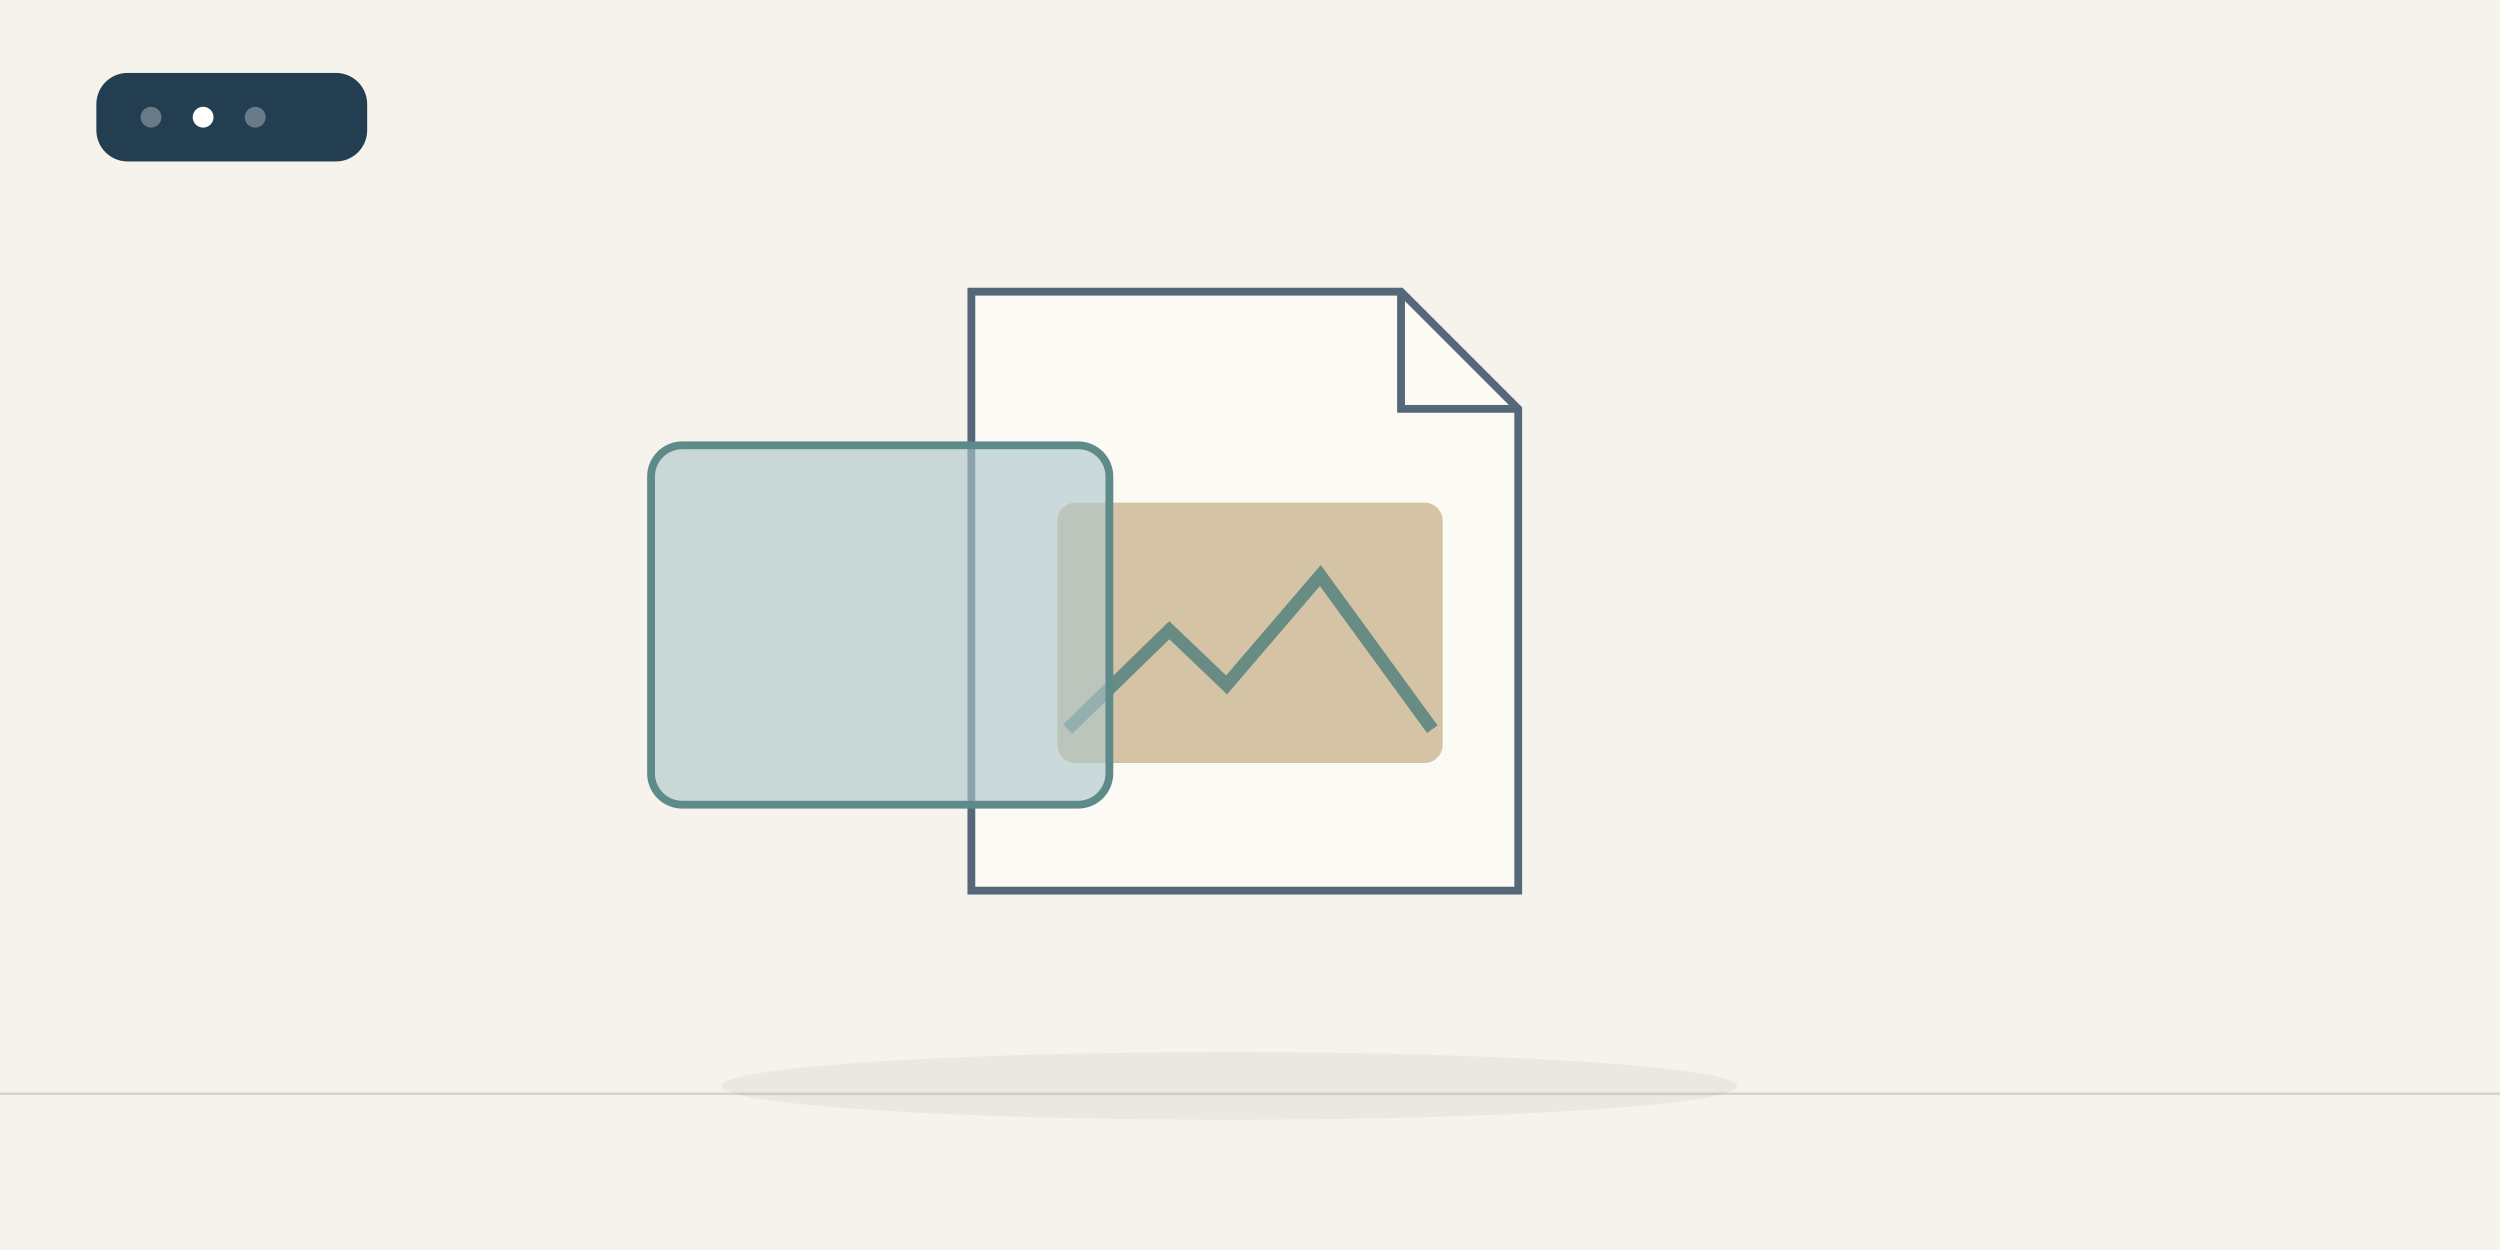
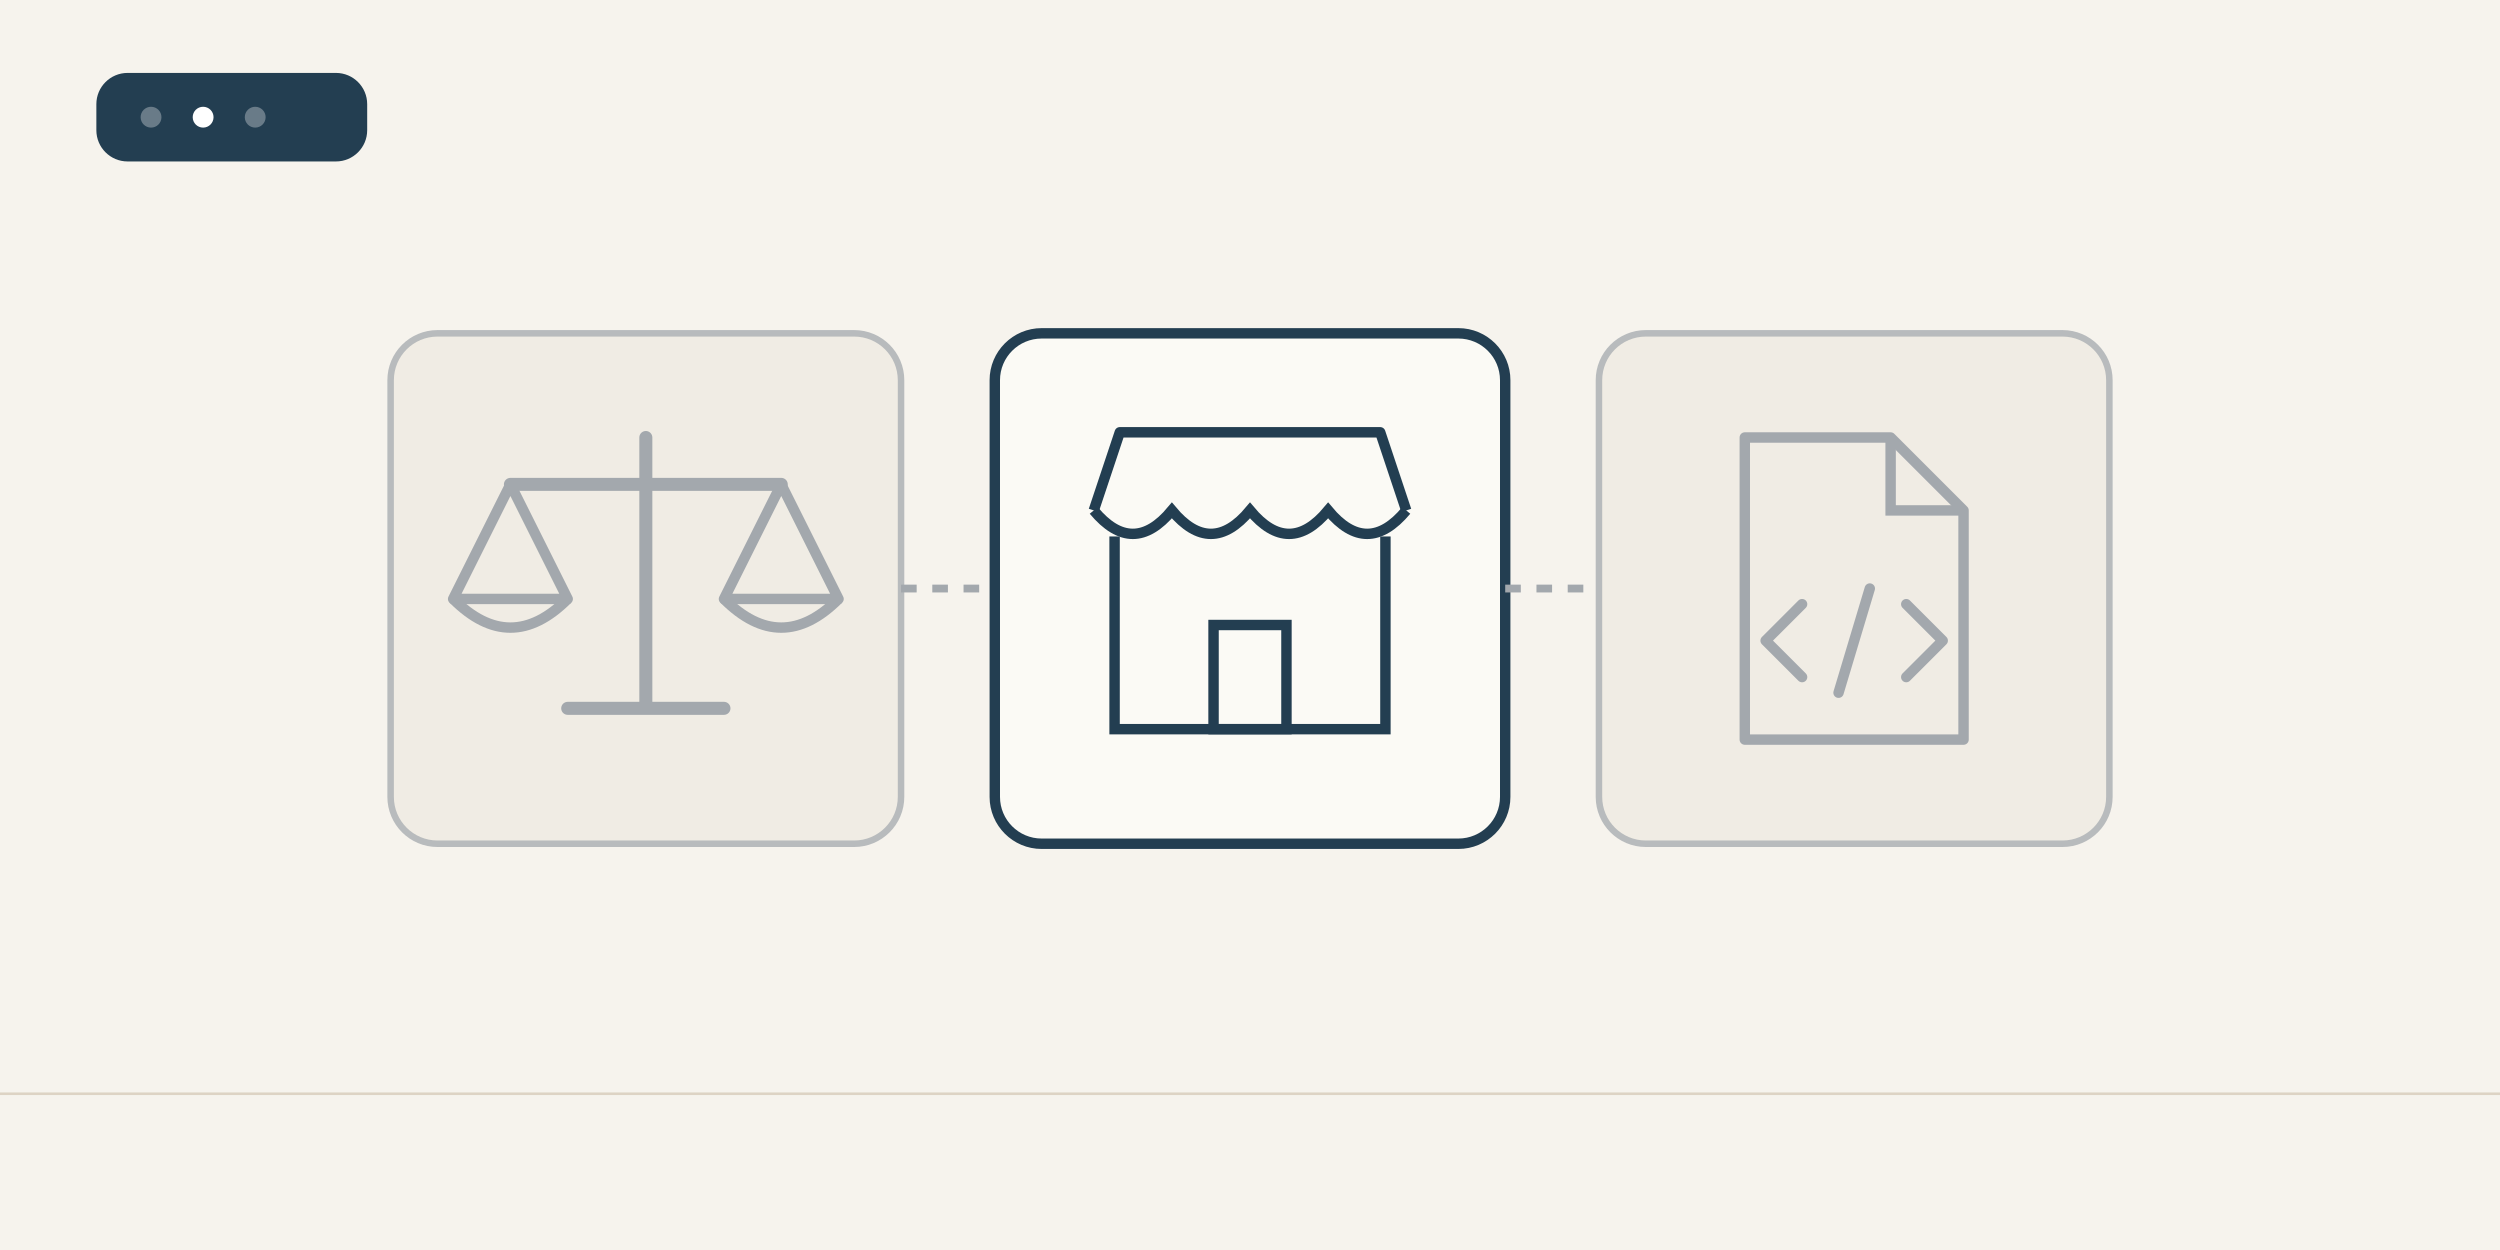
<svg xmlns="http://www.w3.org/2000/svg" viewBox="0 0 960 480" role="img" aria-label="Illustration conceptuelle, sans photographie ni mesure observée">
  <rect width="960" height="480" fill="#f6f3ed" />
  <path d="M0 420h960" stroke="#ddd3c4" />
-   <ellipse cx="472" cy="417" rx="195" ry="13" fill="#7b796d" opacity=".09" />
  <rect x="37" y="28" rx="12" width="104" height="34" fill="#233e51" />
  <g fill="#fff">
    <circle cx="58" cy="45" r="4" opacity="0.32" />
    <circle cx="78" cy="45" r="4" opacity="1" />
    <circle cx="98" cy="45" r="4" opacity="0.32" />
  </g>
-   <path d="M373 112h165l45 45v185h-210Z" fill="#fbfaf5" opacity="1" stroke="#556879" stroke-width="3" />
-   <path d="M538 112v45h45" fill="none" stroke="#556879" stroke-width="3" />
-   <rect x="406" y="193" width="148" height="100" rx="7" fill="#d5c3a5" />
-   <path d="M410 280l39-38 22 21 36-42 43 59" fill="none" stroke="#688b83" stroke-width="5" />
-   <rect x="250" y="171" width="176" height="138" rx="12" fill="#adc7ca" fill-opacity=".62" stroke="#5f8a8a" stroke-width="3" />
+   <rect x="150" y="128" width="196" height="196" rx="18" fill="#eeeae1" stroke="#a3a8ad" stroke-width="2.5" opacity="0.75" />
+   <path d="M248 168v104M196 186h104M218 272h60" stroke="#a3a8ad" stroke-width="5" stroke-linecap="round" />
+   <path d="M196 186l-22 44h44Z M300 186l-22 44h44Z" fill="none" stroke="#a3a8ad" stroke-width="4" stroke-linejoin="round" />
+   <path d="M174 230q22 22 44 0M278 230q22 22 44 0" fill="none" stroke="#a3a8ad" stroke-width="4" />
+   <rect x="382" y="128" width="196" height="196" rx="18" fill="#fbfaf5" stroke="#233e51" stroke-width="4" opacity="1" />
+   <path d="M420 196l10-30h100l10 30" fill="none" stroke="#233e51" stroke-width="4" stroke-linejoin="round" />
+   <path d="M420 196q15 18 30 0q15 18 30 0q15 18 30 0q15 18 30 0" fill="none" stroke="#233e51" stroke-width="4" />
+   <path d="M428 206v74h104v-74" fill="none" stroke="#233e51" stroke-width="4" />
+   <rect x="466" y="240" width="28" height="40" fill="none" stroke="#233e51" stroke-width="4" />
+   <rect x="614" y="128" width="196" height="196" rx="18" fill="#eeeae1" stroke="#a3a8ad" stroke-width="2.5" opacity="0.75" />
+   <path d="M670 168h56l28 28v88h-84Z" fill="none" stroke="#a3a8ad" stroke-width="4" stroke-linejoin="round" />
+   <path d="M726 168v28h28" fill="none" stroke="#a3a8ad" stroke-width="4" />
+   <path d="M692 232l-14 14 14 14M732 232l14 14-14 14M718 226l-12 40" fill="none" stroke="#a3a8ad" stroke-width="4" stroke-linecap="round" stroke-linejoin="round" />
+   <path d="M346 226h36M578 226h36" stroke="#a3a8ad" stroke-width="3" stroke-dasharray="6 6" />
</svg>
